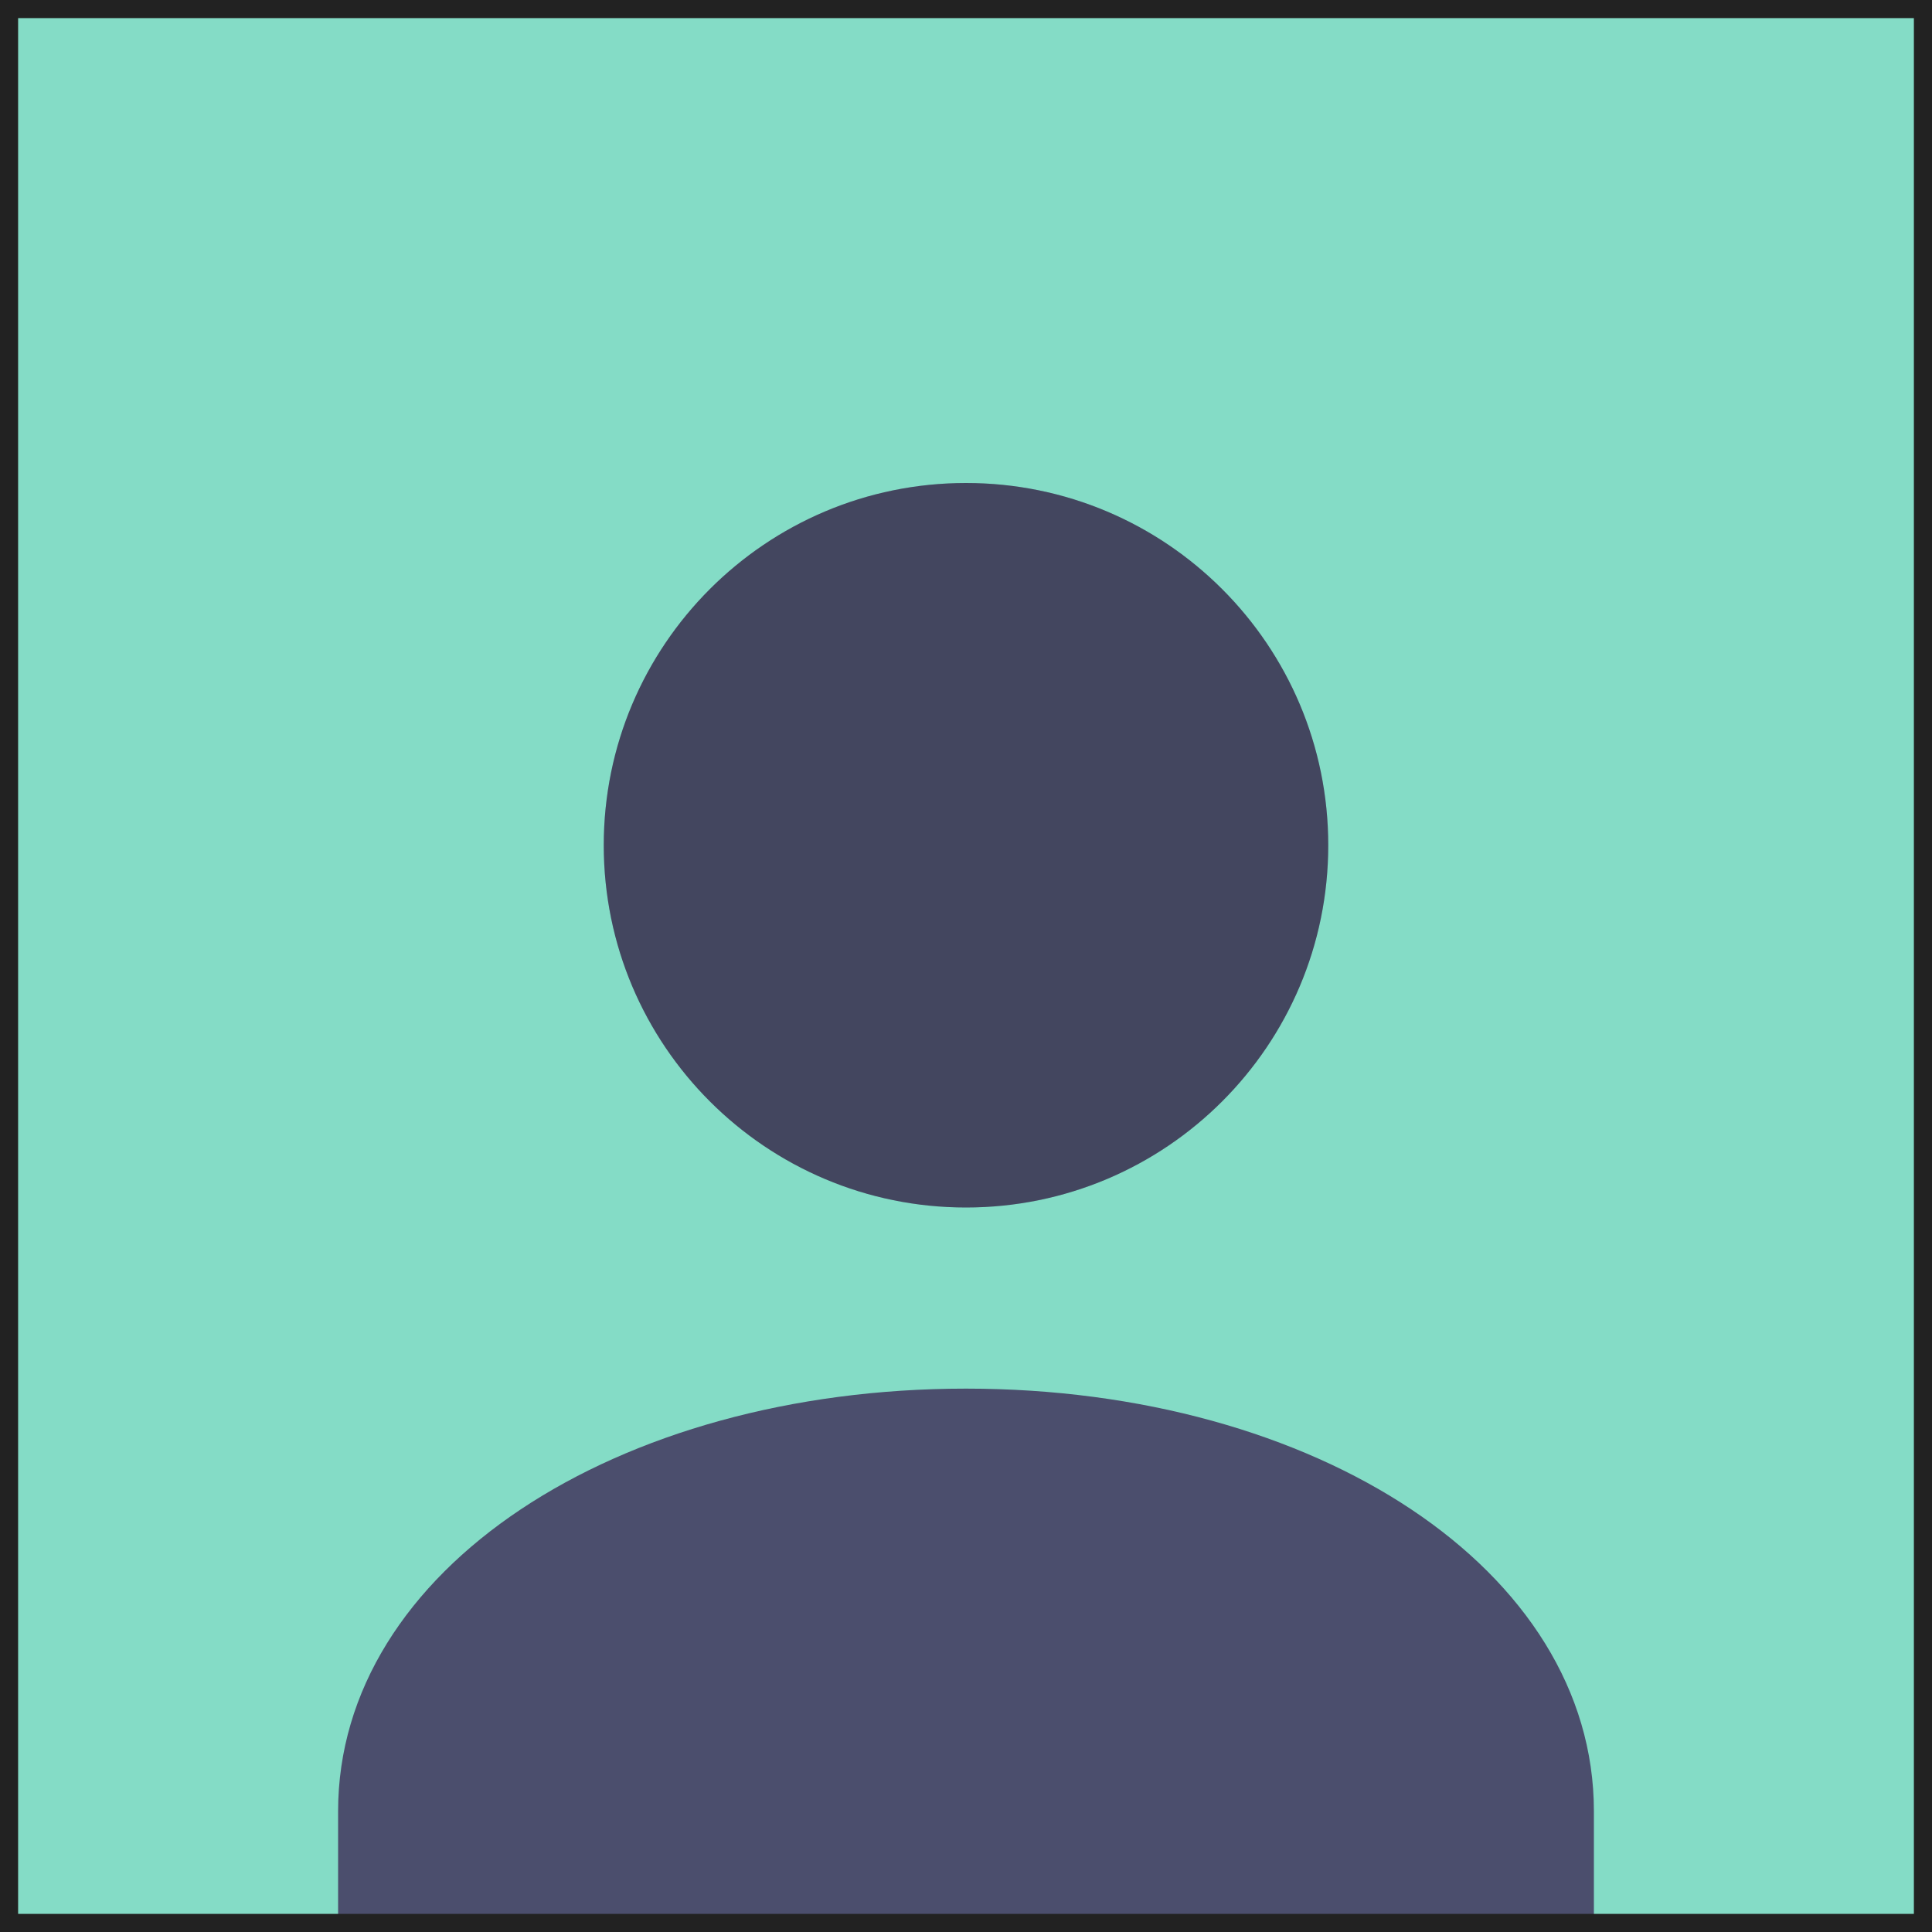
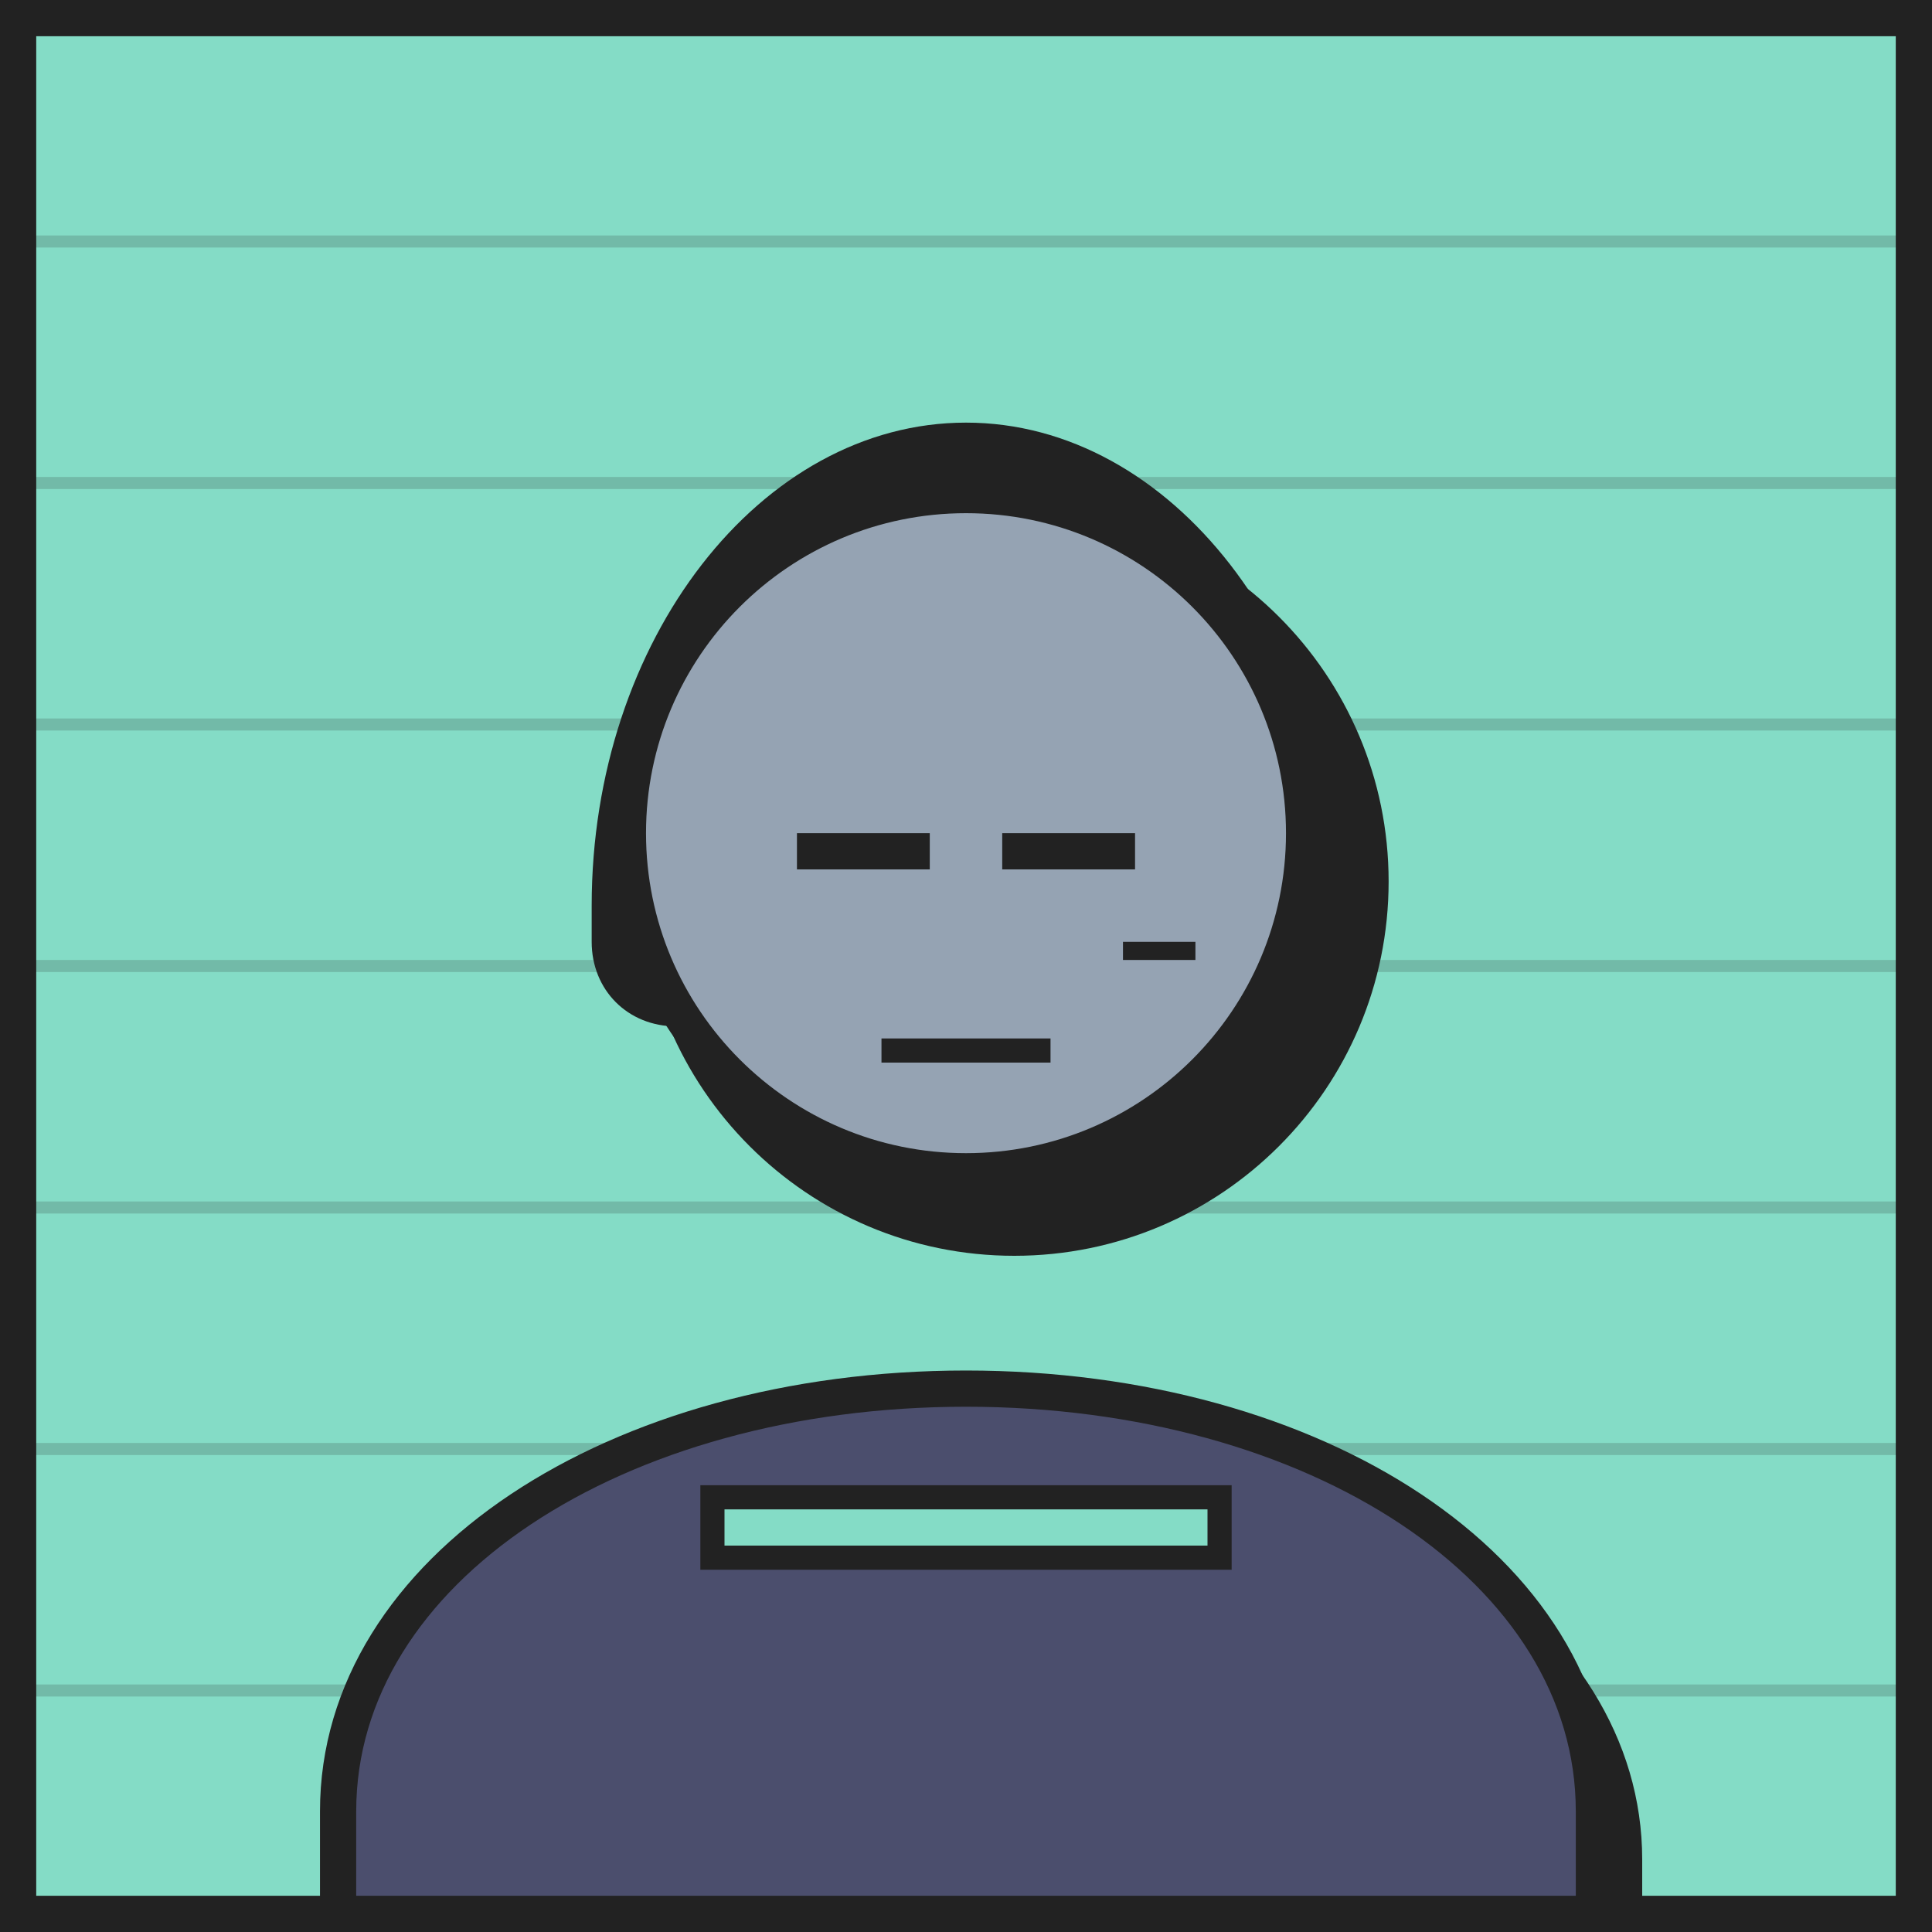
<svg xmlns="http://www.w3.org/2000/svg" viewBox="0 0 320 320" width="320" height="320" role="img" aria-label="Portrait placeholder for Wraithwen">
  <rect width="320" height="320" fill="#84DCC6" />
-   <g fill="#4B4E6D">
+   <g stroke="#222222" stroke-width="2" opacity="0.18">
+     <line x1="-20" y1="40" x2="340" y2="40" />
+     <line x1="-20" y1="80" x2="340" y2="80" />
+     <line x1="-20" y1="120" x2="340" y2="120" />
+     <line x1="-20" y1="160" x2="340" y2="160" />
+     <line x1="-20" y1="200" x2="340" y2="200" />
+     <line x1="-20" y1="240" x2="340" y2="240" />
+     <line x1="-20" y1="280" x2="340" y2="280" />
+   </g>
+   <g transform="translate(8 8)" fill="#222222">
    <path d="M160 230c-58 0-104 30-104 70v20h208v-20c0-40-46-70-104-70z" />
-     <circle cx="160" cy="140" r="60" />
+     <circle cx="160" cy="138" r="62" />
  </g>
-   <g fill="#222222" opacity="0.18">
-     <circle cx="160" cy="140" r="60" />
-   </g>
-   <rect x="0" y="0" width="320" height="320" fill="none" stroke="#222222" stroke-width="6" />
+   <path d="M160 230c-58 0-104 30-104 70v20h208v-20c0-40-46-70-104-70z" fill="#4B4E6D" stroke="#222222" stroke-width="6" />
+   <path d="M98 150c0-44 28-80 62-80s62 36 62 80v6c0 8-6 14-14 14h-96c-8 0-14-6-14-14z" fill="#222222" />
+   <circle cx="160" cy="138" r="56" fill="#95A3B3" stroke="#222222" stroke-width="6" />
+   <rect x="132" y="138" width="22" height="6" fill="#222222" />
+   <rect x="166" y="138" width="22" height="6" fill="#222222" />
+   <rect x="186" y="156" width="12" height="3" fill="#222222" />
+   <rect x="146" y="172" width="28" height="4" fill="#222222" />
+   <rect x="118" y="248" width="84" height="10" fill="#84DCC6" stroke="#222222" stroke-width="4" />
+   <rect x="3" y="3" width="314" height="314" fill="none" stroke="#222222" stroke-width="6" />
</svg>
